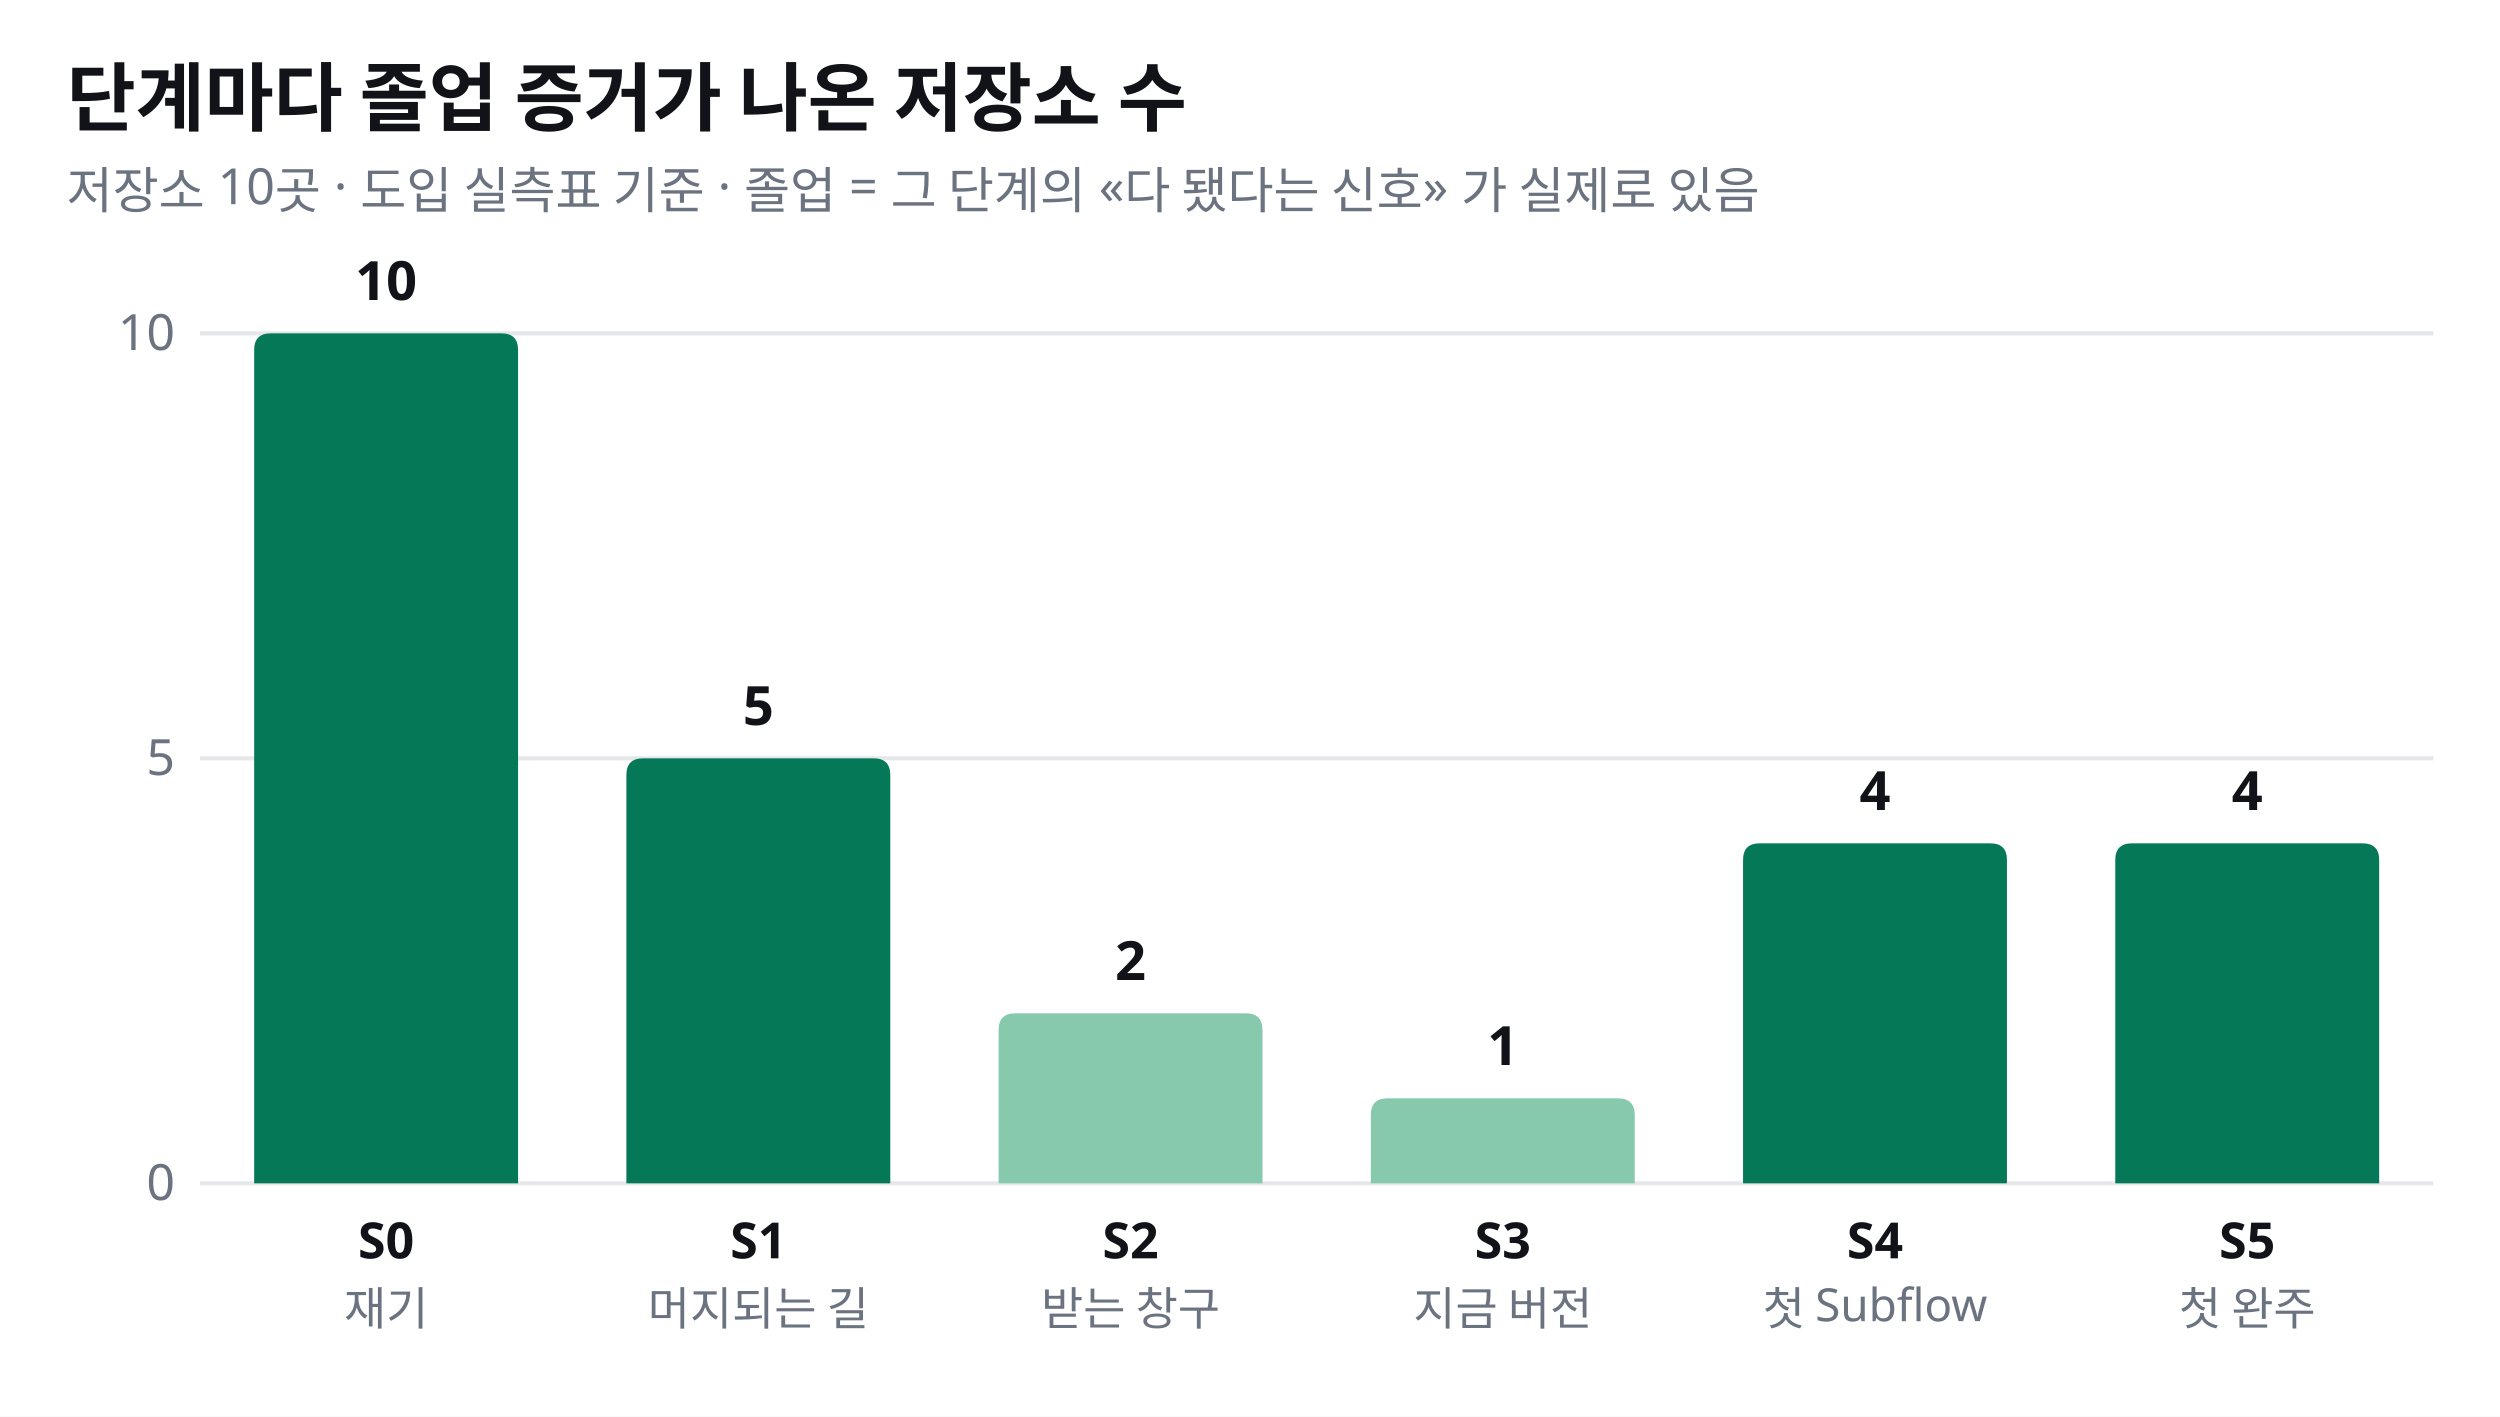
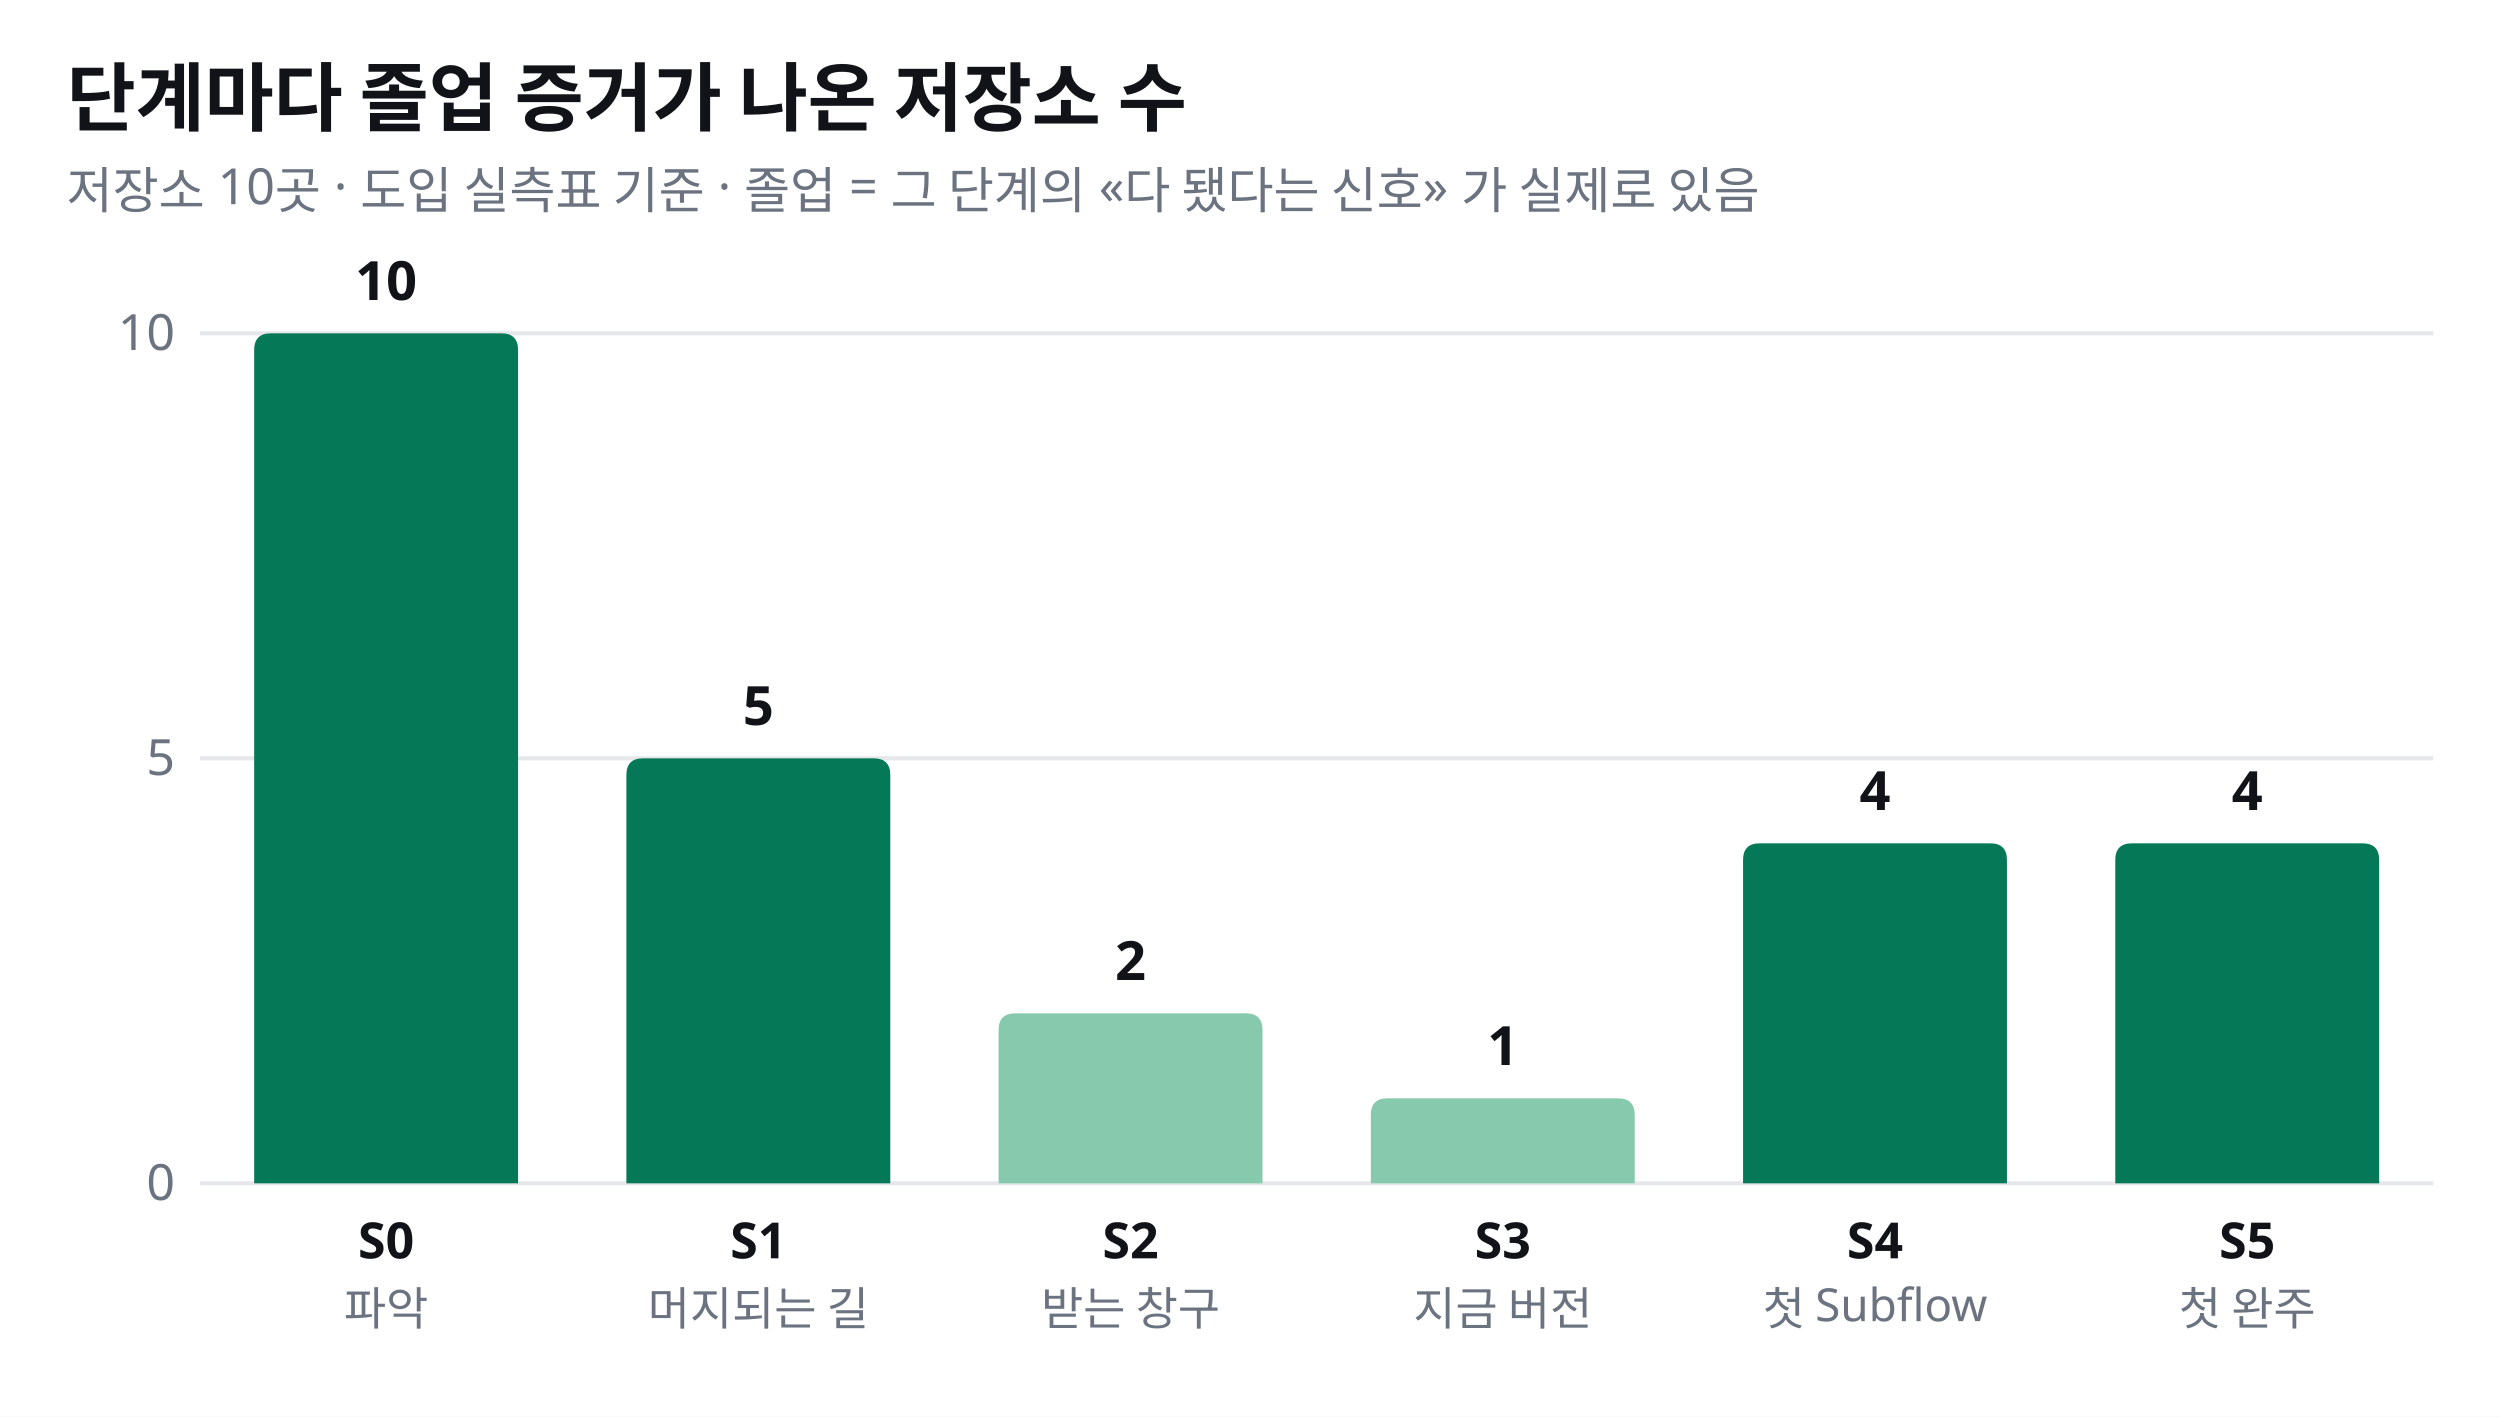
<svg xmlns="http://www.w3.org/2000/svg" viewBox="0 0 600 340" width="600" height="340" role="img" aria-labelledby="t d">
  <rect width="600" height="340" fill="#ffffff" />
  <g font-family="Pretendard, 'Apple SD Gothic Neo', 'Noto Sans KR', 'Malgun Gothic', sans-serif">
    <text x="16" y="30" font-size="18" fill="#111318" font-weight="700">단계마다 졸업 증거가 나온 저장소 수</text>
    <text x="16" y="50" font-size="12" fill="#6b7280">저장소 10곳 · 도입 실측표 기준 · 졸업 = 그 단계의 «다 됐다는 신호» 가 실제로 있음</text>
    <line x1="48" x2="584" y1="284" y2="284" stroke="#e5e7eb" stroke-width="1" />
    <text x="42" y="288" font-size="12" fill="#6b7280" text-anchor="end">0</text>
    <line x1="48" x2="584" y1="182" y2="182" stroke="#e5e7eb" stroke-width="1" />
    <text x="42" y="186" font-size="12" fill="#6b7280" text-anchor="end">5</text>
    <line x1="48" x2="584" y1="80" y2="80" stroke="#e5e7eb" stroke-width="1" />
    <text x="42" y="84" font-size="12" fill="#6b7280" text-anchor="end">10</text>
    <path d="M61,284 V84 Q61,80 65,80 H120.333 Q124.333,80 124.333,84 V284 Z" fill="#047857" />
    <text x="92.667" y="72" font-size="13" fill="#111318" text-anchor="middle" font-weight="700">10</text>
    <text x="92.667" y="302" font-size="12" fill="#111318" text-anchor="middle" font-weight="700">S0</text>
-     <text x="92.667" y="318" font-size="11" fill="#6b7280" text-anchor="middle">재기</text>
+     <text x="92.667" y="318" font-size="11" fill="#6b7280" text-anchor="middle">파악</text>
    <path d="M150.333,284 V186 Q150.333,182 154.333,182 H209.667 Q213.667,182 213.667,186 V284 Z" fill="#047857" />
    <text x="182" y="174" font-size="13" fill="#111318" text-anchor="middle" font-weight="700">5</text>
    <text x="182" y="302" font-size="12" fill="#111318" text-anchor="middle" font-weight="700">S1</text>
    <text x="182" y="318" font-size="11" fill="#6b7280" text-anchor="middle">머지되는 길</text>
    <path d="M239.667,284 V247.2 Q239.667,243.2 243.667,243.2 H299 Q303,243.2 303,247.2 V284 Z" fill="#86c9ad" />
    <text x="271.333" y="235.2" font-size="13" fill="#111318" text-anchor="middle" font-weight="700">2</text>
    <text x="271.333" y="302" font-size="12" fill="#111318" text-anchor="middle" font-weight="700">S2</text>
    <text x="271.333" y="318" font-size="11" fill="#6b7280" text-anchor="middle">받는 창구</text>
    <path d="M329,284 V267.6 Q329,263.6 333,263.6 H388.333 Q392.333,263.6 392.333,267.6 V284 Z" fill="#86c9ad" />
    <text x="360.667" y="255.6" font-size="13" fill="#111318" text-anchor="middle" font-weight="700">1</text>
    <text x="360.667" y="302" font-size="12" fill="#111318" text-anchor="middle" font-weight="700">S3</text>
    <text x="360.667" y="318" font-size="11" fill="#6b7280" text-anchor="middle">지금 버전</text>
    <path d="M418.333,284 V206.4 Q418.333,202.4 422.333,202.4 H477.667 Q481.667,202.4 481.667,206.4 V284 Z" fill="#047857" />
    <text x="450" y="194.4" font-size="13" fill="#111318" text-anchor="middle" font-weight="700">4</text>
    <text x="450" y="302" font-size="12" fill="#111318" text-anchor="middle" font-weight="700">S4</text>
    <text x="450" y="318" font-size="11" fill="#6b7280" text-anchor="middle">첫 Subflow</text>
    <path d="M507.667,284 V206.4 Q507.667,202.4 511.667,202.4 H567 Q571,202.4 571,206.4 V284 Z" fill="#047857" />
    <text x="539.333" y="194.4" font-size="13" fill="#111318" text-anchor="middle" font-weight="700">4</text>
    <text x="539.333" y="302" font-size="12" fill="#111318" text-anchor="middle" font-weight="700">S5</text>
    <text x="539.333" y="318" font-size="11" fill="#6b7280" text-anchor="middle">첫 완주</text>
  </g>
</svg>
